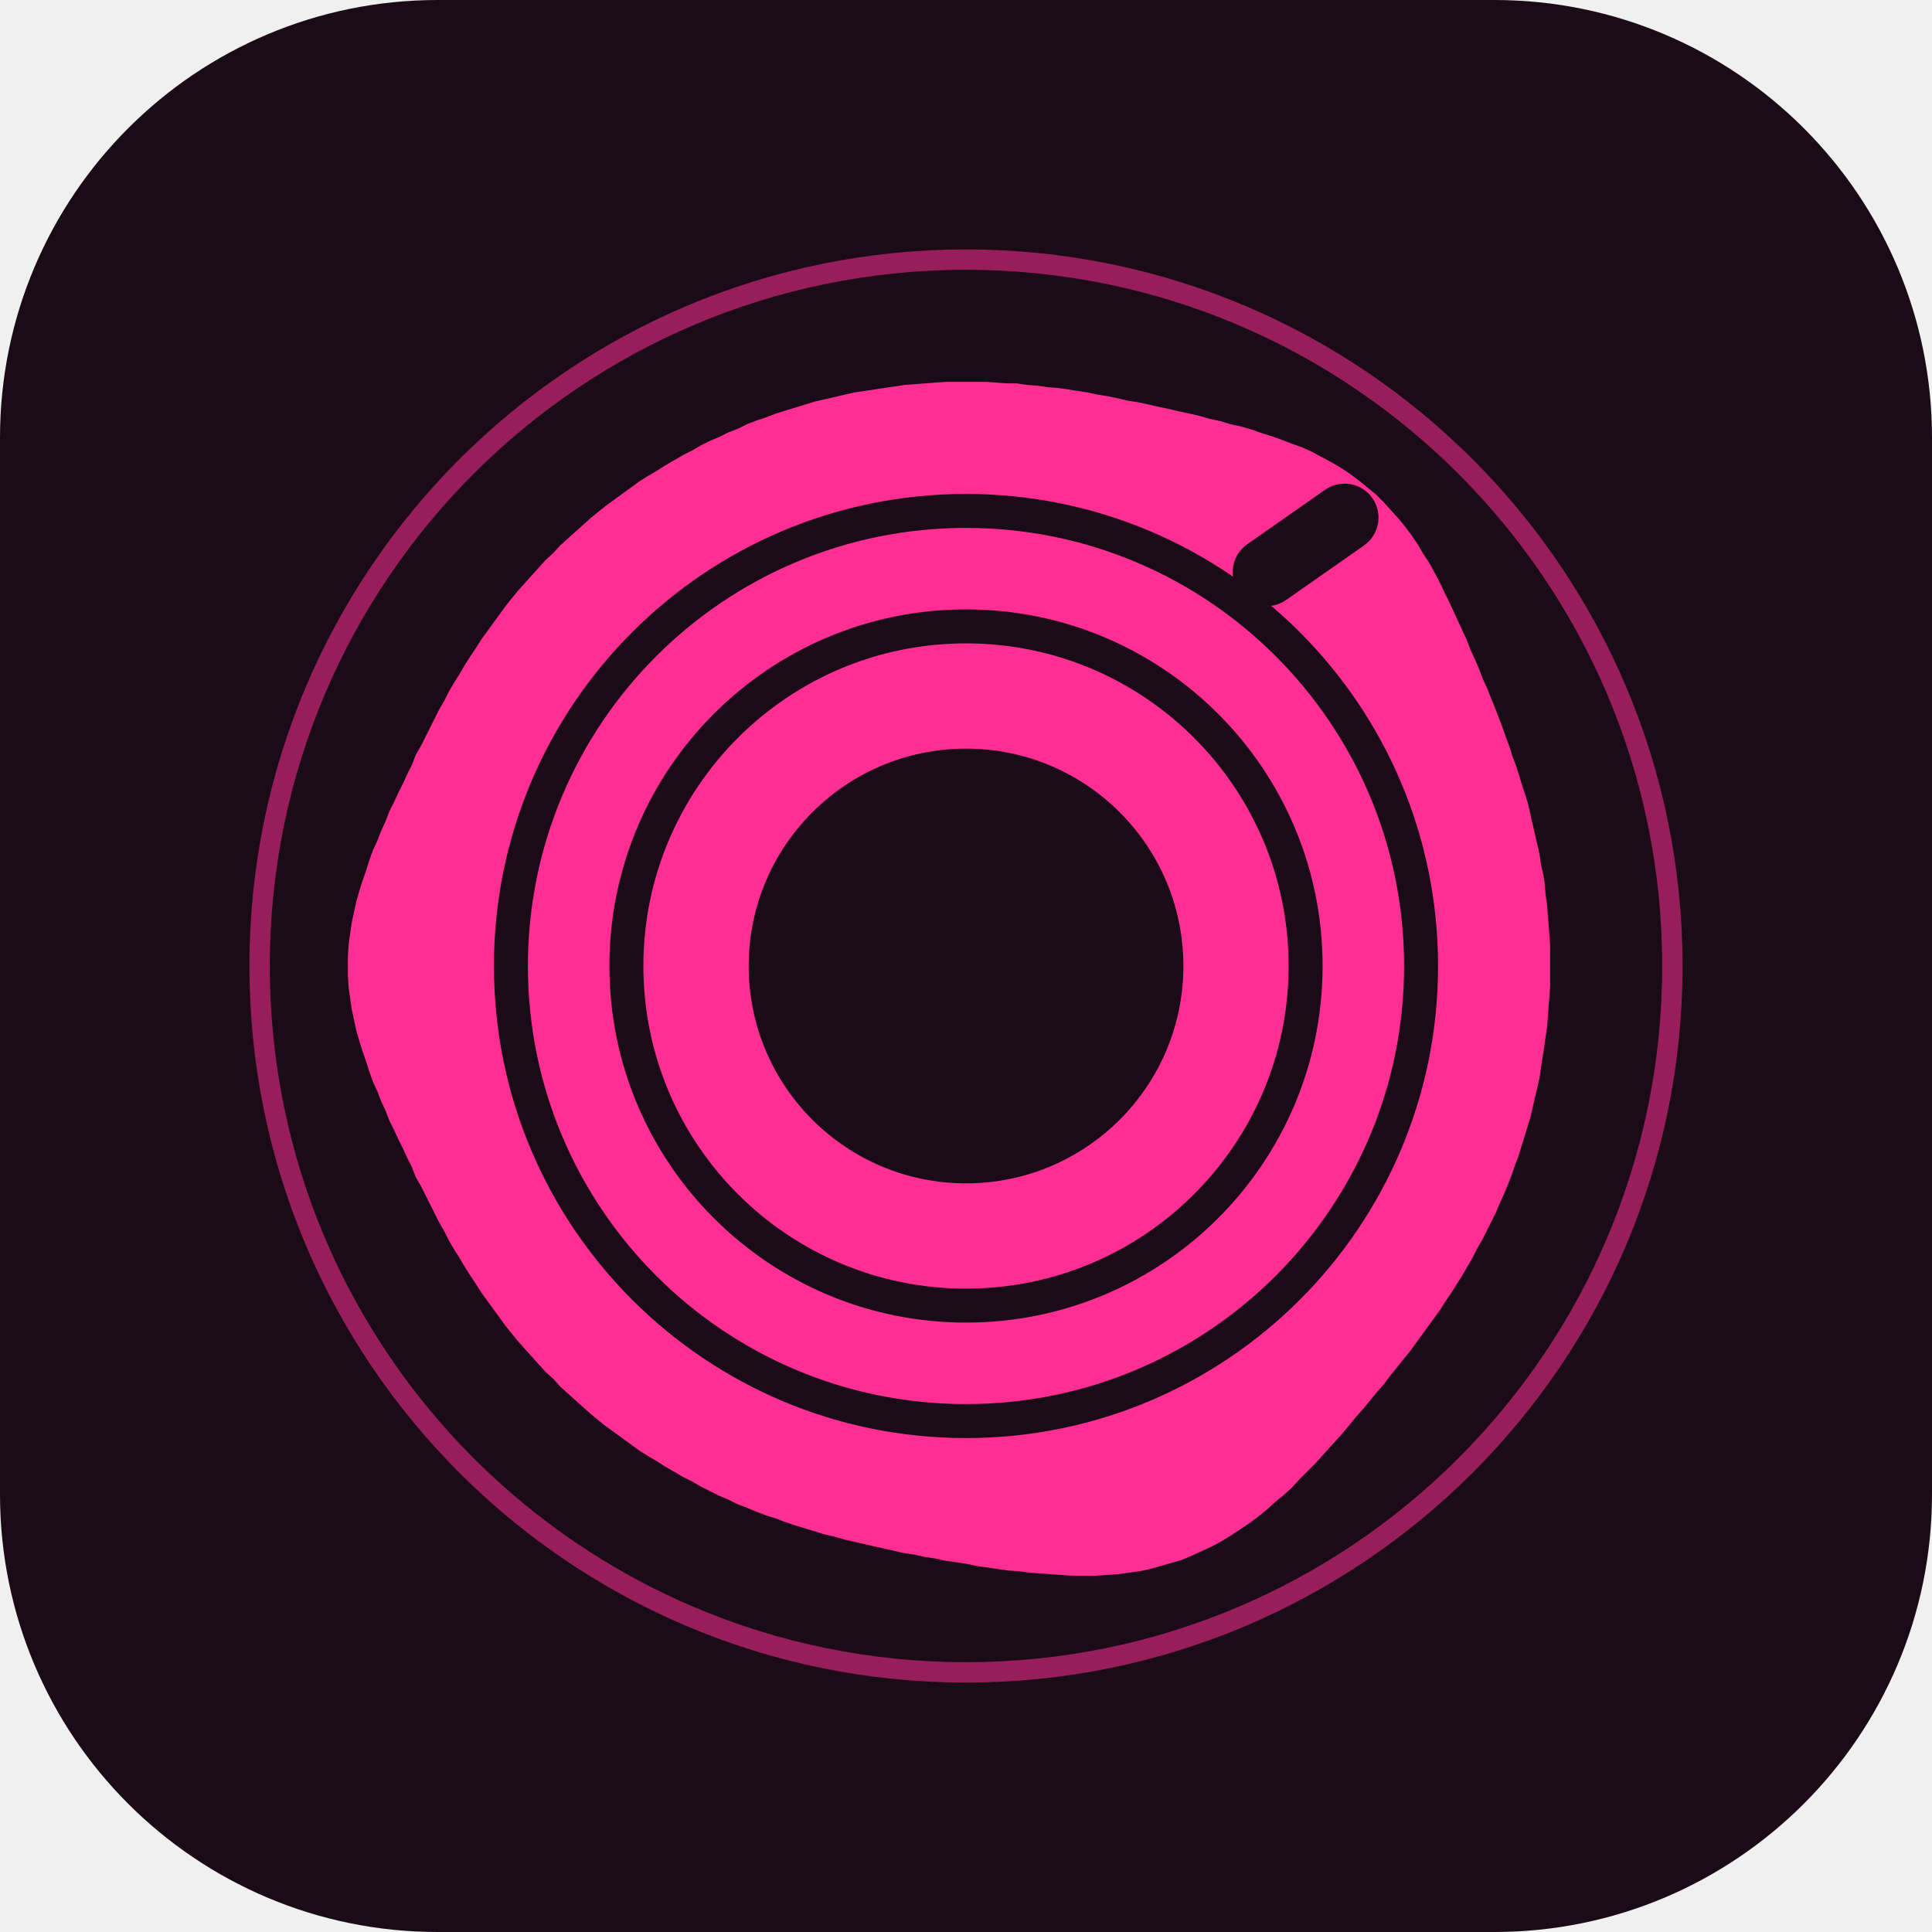
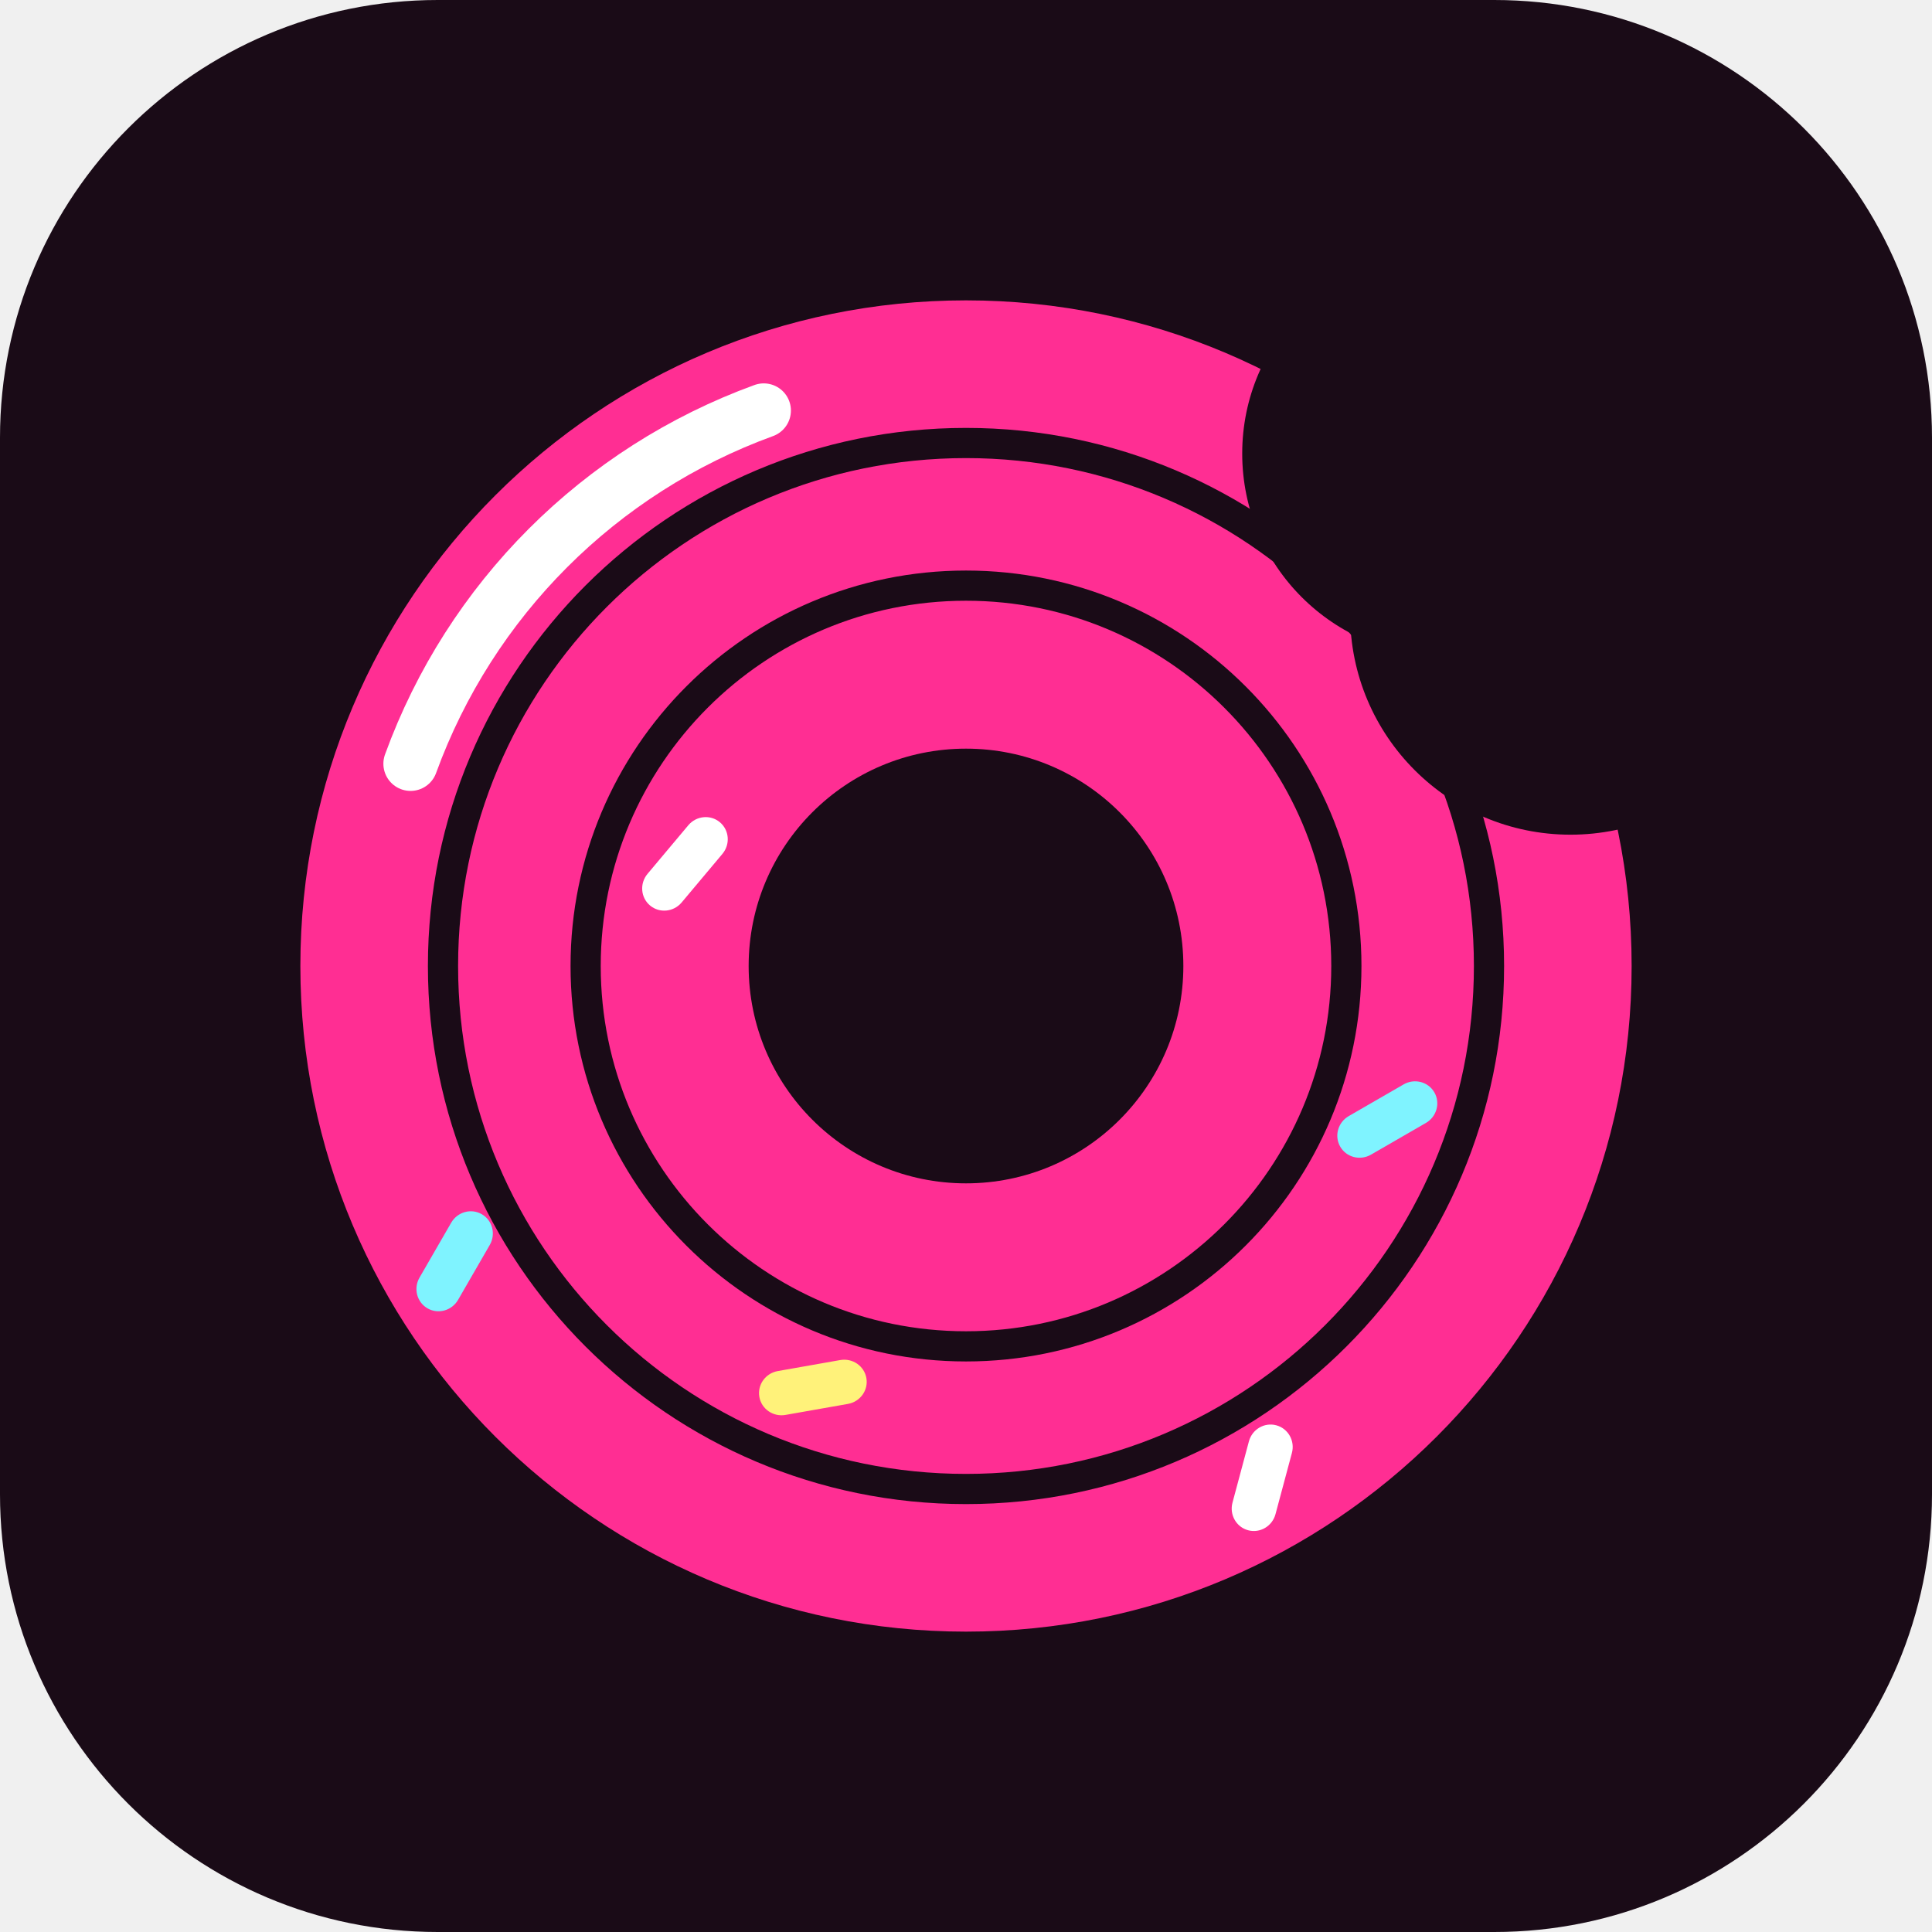
<svg xmlns="http://www.w3.org/2000/svg" viewBox="0 0 256 256" role="img" aria-label="DJ Sugar">
  <rect width="256" height="256" rx="58" fill="#1a0b17" />
-   <circle cx="128" cy="128" r="93.6" fill="none" stroke="#ff2e93" stroke-width="2.7" opacity=".55" />
-   <path d="M128.0 50.6 L129.4 50.6 L130.7 50.6 L132.1 50.7 L133.4 50.8 L134.7 50.8 L136.1 51.0 L137.4 51.1 L138.8 51.3 L140.1 51.4 L141.5 51.6 L142.8 51.8 L144.1 52.0 L145.5 52.3 L146.8 52.5 L148.2 52.8 L149.5 53.1 L150.8 53.3 L152.2 53.6 L153.5 53.9 L154.9 54.2 L156.2 54.5 L157.6 54.8 L158.9 55.1 L160.3 55.5 L161.7 55.8 L163.0 56.2 L164.4 56.5 L165.8 56.9 L167.2 57.4 L168.5 57.8 L169.9 58.3 L171.2 58.8 L172.6 59.3 L173.9 59.9 L175.2 60.6 L176.5 61.3 L177.7 62.0 L178.9 62.8 L180.1 63.7 L181.2 64.6 L182.3 65.5 L183.3 66.5 L184.3 67.6 L185.3 68.7 L186.2 69.8 L187.1 71.0 L187.9 72.2 L188.6 73.4 L189.4 74.6 L190.1 75.9 L190.8 77.2 L191.4 78.5 L192.0 79.7 L192.6 81.0 L193.2 82.3 L193.8 83.6 L194.4 84.9 L194.9 86.2 L195.5 87.5 L196.0 88.7 L196.5 90.0 L197.1 91.3 L197.6 92.6 L198.1 93.8 L198.6 95.1 L199.1 96.4 L199.5 97.6 L200.0 98.9 L200.4 100.2 L200.9 101.5 L201.3 102.8 L201.7 104.1 L202.1 105.3 L202.5 106.6 L202.8 108.0 L203.1 109.3 L203.4 110.6 L203.7 111.9 L204.0 113.2 L204.2 114.6 L204.5 115.9 L204.7 117.2 L204.8 118.6 L205.0 119.9 L205.1 121.3 L205.2 122.6 L205.3 123.9 L205.4 125.3 L205.4 126.6 L205.4 128.0 L205.4 129.4 L205.4 130.7 L205.3 132.1 L205.2 133.4 L205.1 134.7 L205.0 136.1 L204.8 137.4 L204.6 138.8 L204.4 140.1 L204.2 141.4 L204.0 142.8 L203.7 144.1 L203.4 145.4 L203.1 146.7 L202.8 148.0 L202.4 149.3 L202.0 150.6 L201.6 151.9 L201.2 153.2 L200.7 154.5 L200.3 155.7 L199.8 157.0 L199.3 158.2 L198.7 159.5 L198.2 160.7 L197.6 161.9 L197.0 163.1 L196.4 164.3 L195.7 165.5 L195.1 166.7 L194.4 167.9 L193.7 169.1 L193.0 170.2 L192.3 171.3 L191.5 172.5 L190.8 173.6 L190.0 174.7 L189.2 175.8 L188.4 176.9 L187.6 178.0 L186.8 179.1 L185.9 180.2 L185.1 181.2 L184.2 182.3 L183.4 183.4 L182.5 184.4 L181.6 185.5 L180.7 186.6 L179.8 187.6 L178.9 188.7 L178.0 189.8 L177.1 190.8 L176.1 191.9 L175.2 192.9 L174.2 194.0 L173.2 195.0 L172.2 196.0 L171.2 197.1 L170.1 198.1 L169.0 199.0 L167.9 200.0 L166.8 200.9 L165.6 201.8 L164.4 202.6 L163.2 203.4 L161.9 204.2 L160.6 204.9 L159.3 205.5 L158.0 206.1 L156.6 206.7 L155.2 207.1 L153.8 207.5 L152.4 207.9 L151.0 208.2 L149.5 208.4 L148.1 208.6 L146.6 208.7 L145.2 208.8 L143.7 208.8 L142.2 208.8 L140.8 208.7 L139.3 208.6 L137.9 208.5 L136.5 208.4 L135.0 208.2 L133.6 208.1 L132.2 207.9 L130.8 207.7 L129.4 207.5 L128.0 207.2 L126.6 207.0 L125.2 206.8 L123.9 206.5 L122.5 206.3 L121.2 206.0 L119.8 205.8 L118.5 205.5 L117.2 205.2 L115.8 204.9 L114.5 204.6 L113.2 204.3 L111.9 204.0 L110.5 203.6 L109.2 203.3 L107.9 202.9 L106.6 202.5 L105.3 202.1 L104.1 201.7 L102.8 201.2 L101.5 200.8 L100.2 200.3 L99.0 199.8 L97.7 199.3 L96.5 198.7 L95.3 198.2 L94.1 197.6 L92.9 197.0 L91.7 196.3 L90.5 195.7 L89.3 195.0 L88.1 194.3 L87.0 193.6 L85.8 192.9 L84.7 192.2 L83.6 191.4 L82.5 190.6 L81.4 189.8 L80.3 189.0 L79.3 188.2 L78.2 187.3 L77.2 186.4 L76.2 185.5 L75.2 184.6 L74.2 183.7 L73.3 182.7 L72.3 181.8 L71.4 180.8 L70.5 179.8 L69.6 178.8 L68.7 177.8 L67.8 176.7 L67.0 175.7 L66.2 174.6 L65.4 173.5 L64.6 172.4 L63.8 171.3 L63.1 170.2 L62.3 169.0 L61.6 167.9 L60.9 166.7 L60.2 165.6 L59.5 164.4 L58.9 163.2 L58.2 162.0 L57.6 160.8 L57.0 159.6 L56.4 158.4 L55.8 157.2 L55.1 156.0 L54.6 154.7 L54.0 153.5 L53.4 152.2 L52.8 151.0 L52.2 149.7 L51.6 148.5 L51.1 147.2 L50.5 145.9 L50.0 144.6 L49.4 143.3 L48.9 141.9 L48.5 140.6 L48.0 139.2 L47.6 137.9 L47.2 136.5 L46.9 135.1 L46.6 133.7 L46.4 132.3 L46.2 130.9 L46.1 129.4 L46.1 128.0 L46.1 126.6 L46.2 125.1 L46.4 123.7 L46.6 122.3 L46.9 120.9 L47.2 119.5 L47.6 118.1 L48.0 116.8 L48.5 115.4 L48.9 114.1 L49.4 112.7 L50.0 111.4 L50.5 110.1 L51.1 108.8 L51.6 107.5 L52.2 106.3 L52.8 105.0 L53.4 103.8 L54.0 102.5 L54.6 101.3 L55.1 100.0 L55.8 98.8 L56.4 97.6 L57.0 96.4 L57.6 95.2 L58.2 94.0 L58.9 92.8 L59.5 91.6 L60.2 90.4 L60.9 89.3 L61.6 88.1 L62.3 87.0 L63.1 85.8 L63.8 84.7 L64.6 83.6 L65.4 82.5 L66.2 81.4 L67.0 80.3 L67.8 79.3 L68.7 78.2 L69.6 77.2 L70.5 76.2 L71.4 75.2 L72.3 74.2 L73.3 73.3 L74.2 72.3 L75.2 71.4 L76.2 70.5 L77.2 69.6 L78.2 68.7 L79.3 67.8 L80.3 67.0 L81.4 66.2 L82.5 65.4 L83.6 64.6 L84.7 63.8 L85.8 63.1 L87.0 62.4 L88.1 61.7 L89.3 61.0 L90.5 60.3 L91.7 59.7 L92.9 59.0 L94.1 58.4 L95.3 57.9 L96.5 57.3 L97.8 56.8 L99.0 56.2 L100.3 55.7 L101.5 55.3 L102.8 54.8 L104.1 54.4 L105.4 54.0 L106.7 53.6 L108.0 53.2 L109.3 52.9 L110.6 52.6 L111.9 52.3 L113.2 52.0 L114.6 51.8 L115.9 51.6 L117.2 51.4 L118.6 51.2 L119.9 51.0 L121.3 50.9 L122.6 50.8 L123.9 50.7 L125.3 50.6 L126.6 50.6Z M128 99.2a28.8 28.8 0 1 0 0.01 0z" fill="#ff2e93" fill-rule="evenodd" />
-   <circle cx="128" cy="128" r="45.0" fill="none" stroke="#1a0b17" stroke-width="4.5" />
-   <circle cx="128" cy="128" r="60.3" fill="none" stroke="#1a0b17" stroke-width="4.5" />
-   <rect x="162.2" y="67.7" width="21.6" height="9.0" rx="4.5" fill="#1a0b17" transform="rotate(-35 173.0 72.2)" />
+   <mask id="m">
+     <circle cx="128" cy="128" r="88.2" fill="#fff" />
+     <circle cx="128" cy="128" r="28.8" fill="#000" />
+     <circle cx="128" cy="128" r="50.4" fill="none" stroke="#000" stroke-width="4.0" />
+     <circle cx="128" cy="128" r="69.3" fill="none" stroke="#000" stroke-width="4.0" />
+     <circle cx="208.1" cy="81.4" r="29.2" fill="#000" />
+     <circle cx="191.5" cy="60.1" r="26.9" fill="#000" />
+   </mask>
+   <g mask="url(#m)">
+     <rect width="256" height="256" fill="#ff2e93" />
+     <path d="M54.4 101.2 A78.3 78.3 0 0 1 101.2 54.4" fill="none" stroke="#fff" stroke-width="7.2" stroke-linecap="round" />
+     <rect x="53.0" y="164.2" width="14.4" height="5.9" rx="3.0" fill="#7ff3ff" transform="rotate(300 60.2 167.1)" />
+     <rect x="100.5" y="180.8" width="14.4" height="5.9" rx="3.0" fill="#fff27a" transform="rotate(170 107.7 183.8)" />
+     <rect x="83.6" y="111.5" width="14.4" height="5.9" rx="3.0" fill="#ffffff" transform="rotate(310 90.8 114.5)" />
+     <rect x="160.0" y="192.8" width="14.4" height="5.9" rx="3.0" fill="#ffffff" transform="rotate(105 167.2 195.8)" />
+     <rect x="176.6" y="145.3" width="14.4" height="5.9" rx="3.0" fill="#7ff3ff" transform="rotate(150 183.8 148.3)" />
+   </g>
</svg>
